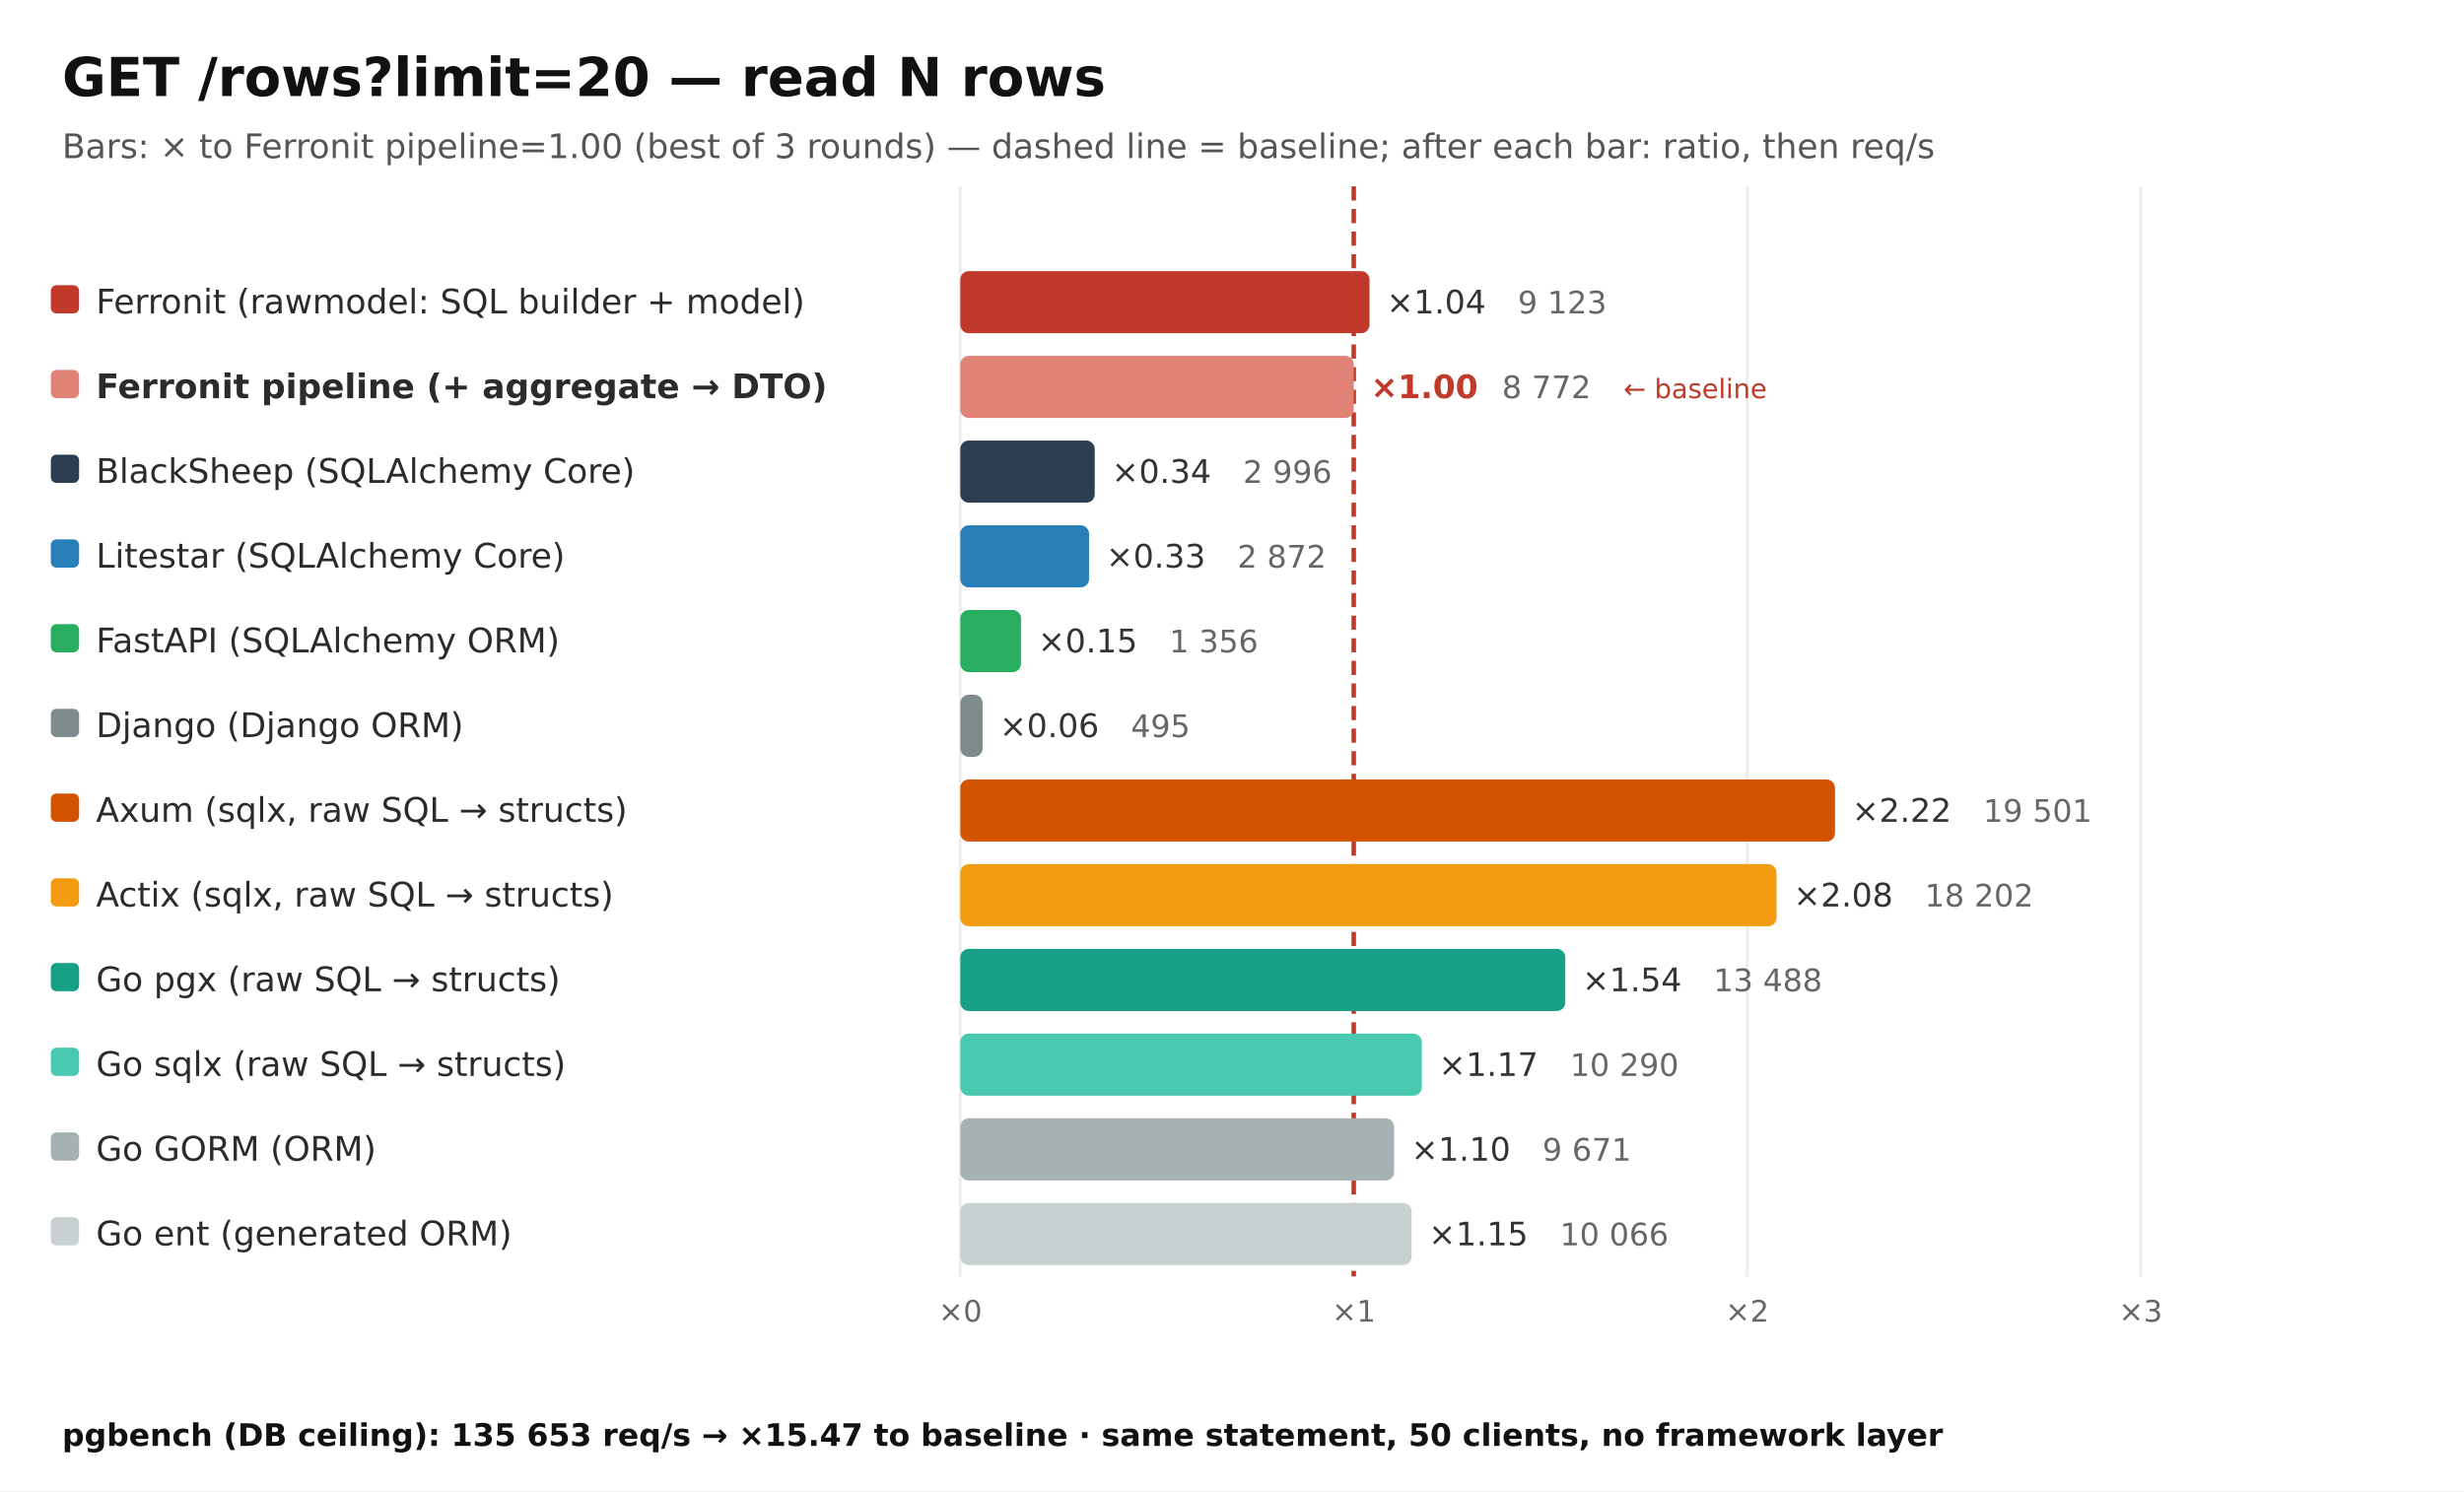
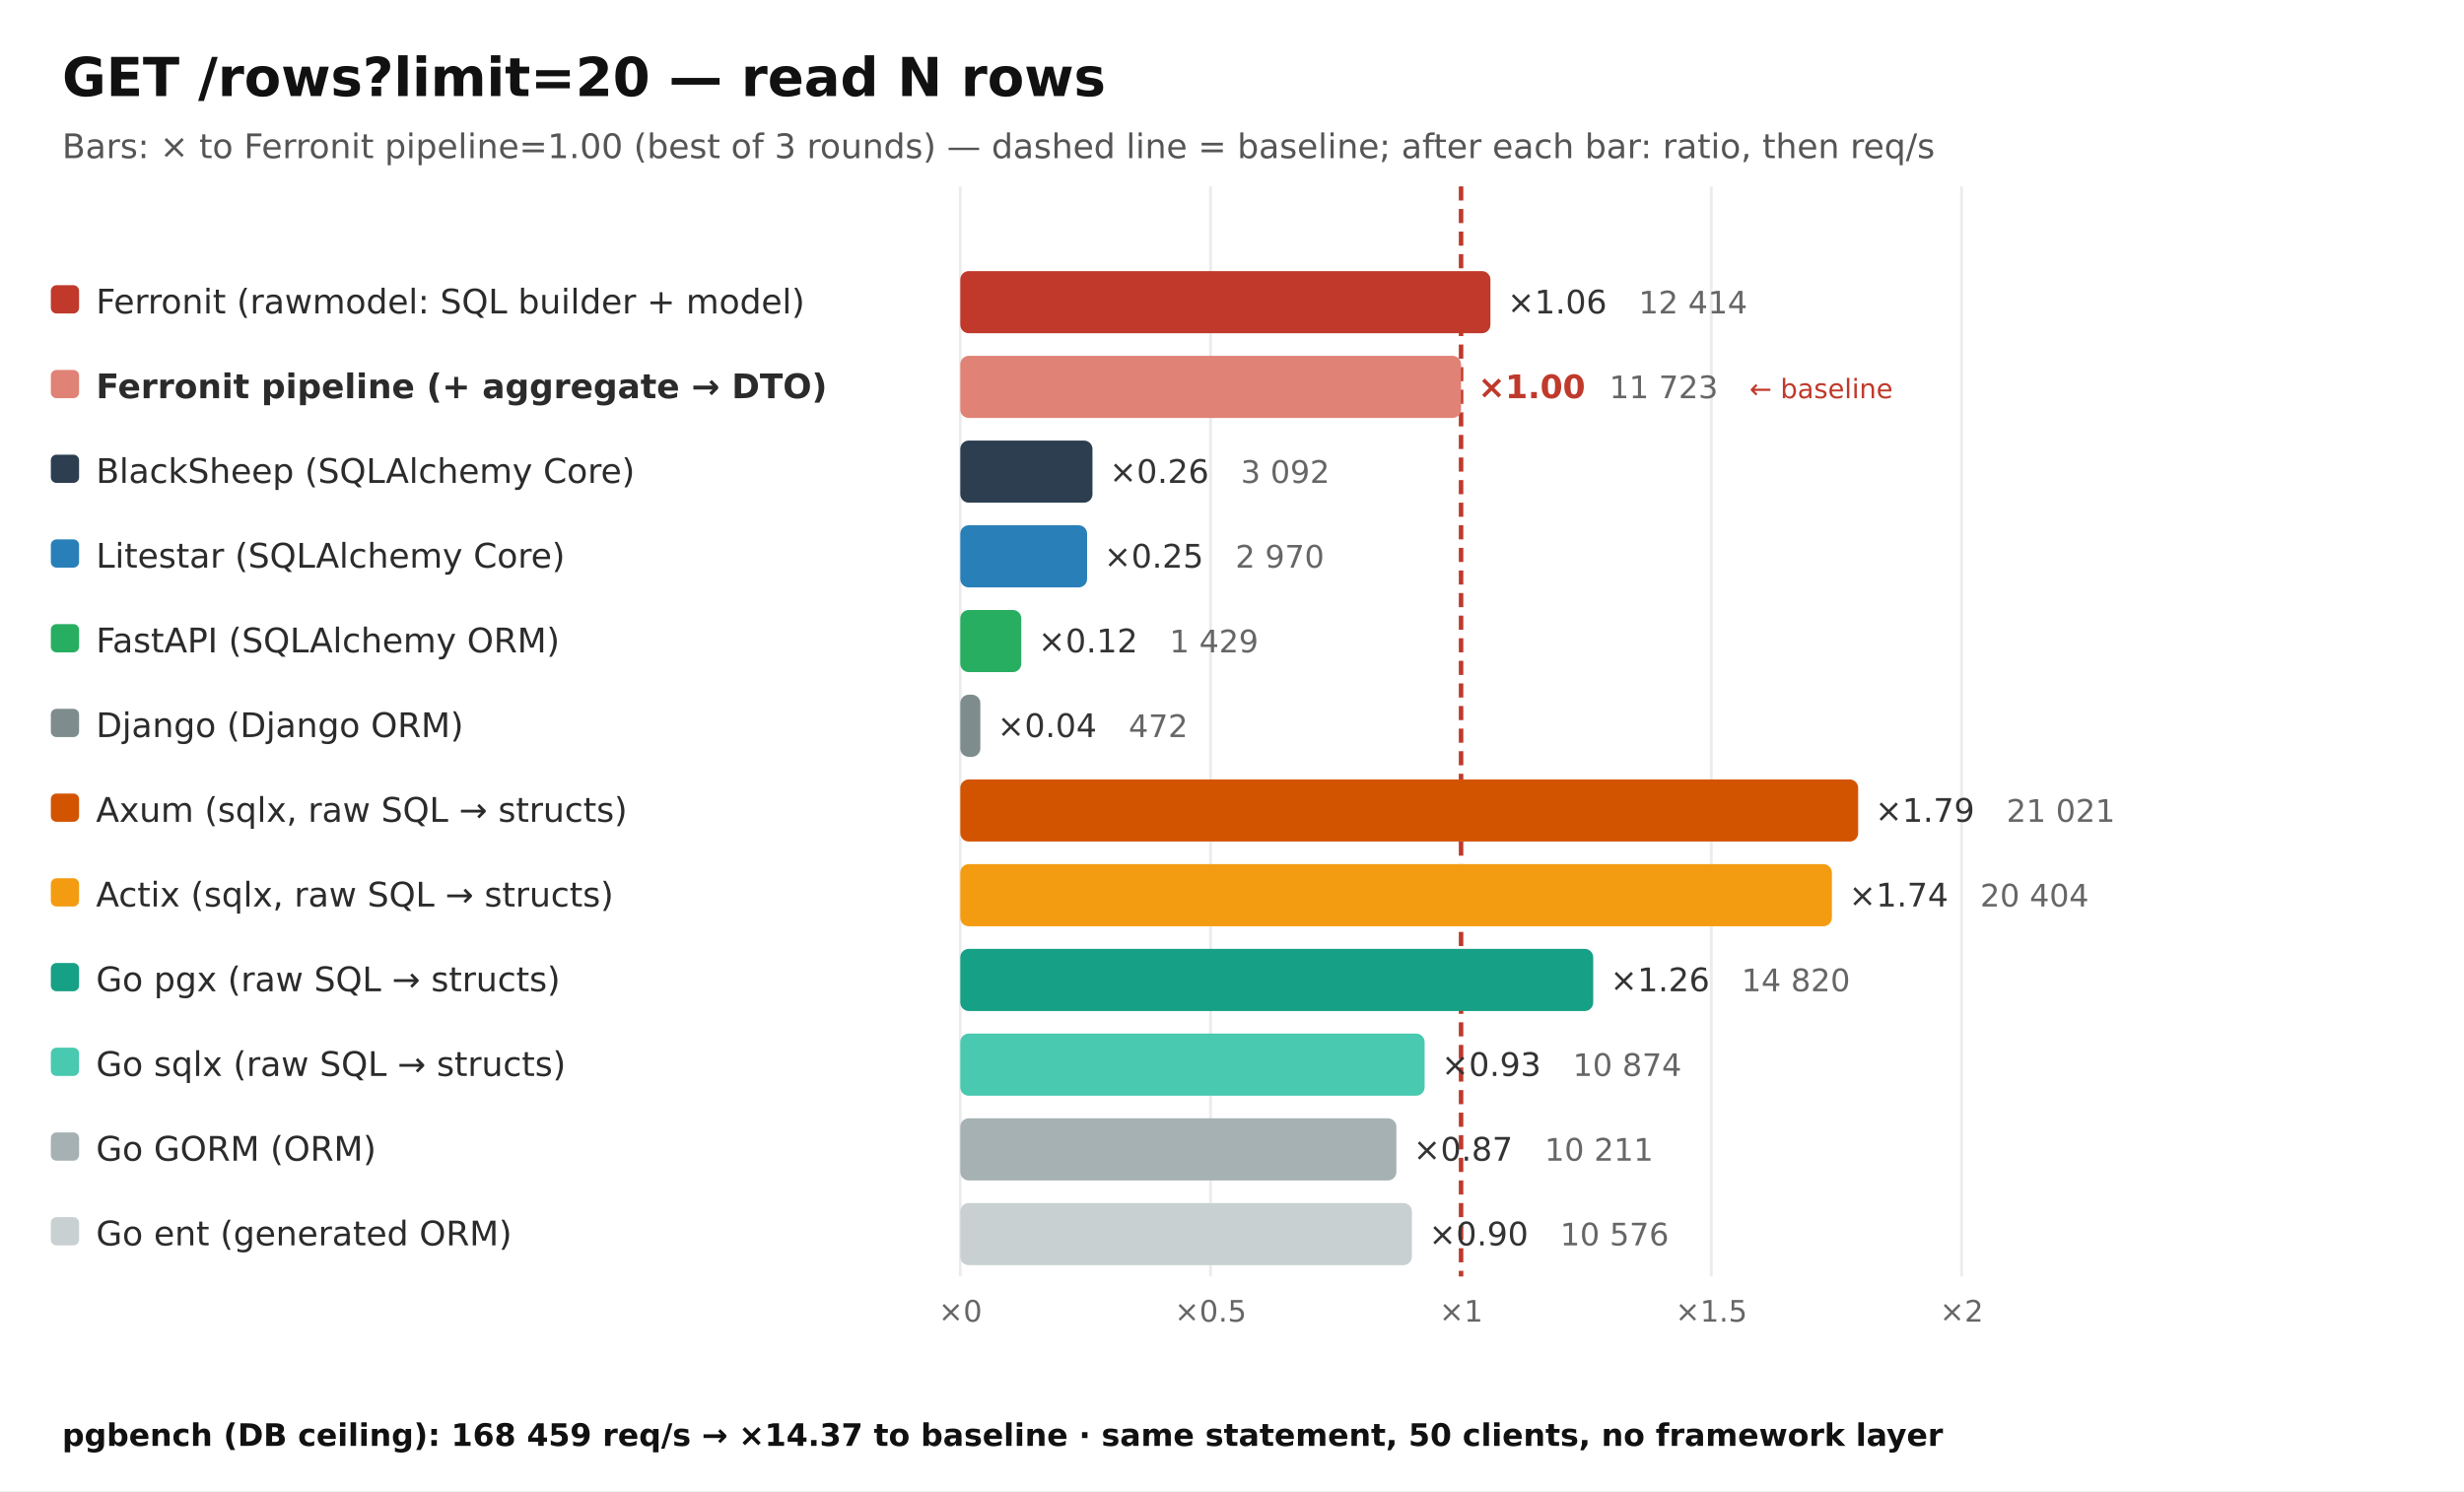
<svg xmlns="http://www.w3.org/2000/svg" width="872.4" height="528" viewBox="0 0 872.4 528" font-family="DejaVu Sans, Helvetica, Arial, sans-serif">
  <rect width="872.4" height="528" fill="#ffffff" />
  <text x="22" y="34" font-size="19" font-weight="700" fill="#111">GET /rows?limit=20 — read N rows</text>
  <text x="22" y="56" font-size="12" fill="#555">Bars: × to Ferronit pipeline=1.00 (best of 3 rounds) — dashed line = baseline; after each bar: ratio, then req/s</text>
  <line x1="340.0" y1="66" x2="340.0" y2="452" stroke="#ececec" stroke-width="1" />
  <text x="340.0" y="468" font-size="10.5" fill="#666" text-anchor="middle">×0</text>
-   <line x1="479.3" y1="66" x2="479.3" y2="452" stroke="#c0392b" stroke-width="1.6" stroke-dasharray="5 3" />
-   <text x="479.3" y="468" font-size="10.5" fill="#666" text-anchor="middle">×1</text>
-   <line x1="618.6" y1="66" x2="618.6" y2="452" stroke="#ececec" stroke-width="1" />
-   <text x="618.6" y="468" font-size="10.5" fill="#666" text-anchor="middle">×2</text>
-   <line x1="757.9" y1="66" x2="757.9" y2="452" stroke="#ececec" stroke-width="1" />
-   <text x="757.9" y="468" font-size="10.5" fill="#666" text-anchor="middle">×3</text>
+   <line x1="428.6" y1="66" x2="428.6" y2="452" stroke="#ececec" stroke-width="1" />
+   <text x="428.6" y="468" font-size="10.5" fill="#666" text-anchor="middle">×0.5</text>
+   <line x1="517.3" y1="66" x2="517.3" y2="452" stroke="#c0392b" stroke-width="1.6" stroke-dasharray="5 3" />
+   <text x="517.3" y="468" font-size="10.5" fill="#666" text-anchor="middle">×1</text>
+   <line x1="605.9" y1="66" x2="605.9" y2="452" stroke="#ececec" stroke-width="1" />
+   <text x="605.9" y="468" font-size="10.5" fill="#666" text-anchor="middle">×1.5</text>
+   <line x1="694.5" y1="66" x2="694.5" y2="452" stroke="#ececec" stroke-width="1" />
+   <text x="694.5" y="468" font-size="10.5" fill="#666" text-anchor="middle">×2</text>
  <rect x="18" y="101" width="10" height="10" rx="2" fill="#c0392b" />
  <text x="34" y="111" font-size="12" fill="#2b2b2b">Ferronit (rawmodel: SQL builder + model)</text>
-   <rect x="340" y="96" width="144.9" height="22" rx="3" fill="#c0392b" />
-   <text x="490.9" y="111" font-size="11.5" fill="#333">×1.04</text>
-   <text x="537.4" y="111" font-size="11" fill="#666">9 123</text>
+   <rect x="340" y="96" width="187.7" height="22" rx="3" fill="#c0392b" />
+   <text x="533.7" y="111" font-size="11.5" fill="#333">×1.06</text>
+   <text x="580.2" y="111" font-size="11" fill="#666">12 414</text>
  <rect x="18" y="131" width="10" height="10" rx="2" fill="#e08276" />
  <text x="34" y="141" font-size="12" fill="#2b2b2b" font-weight="700">Ferronit pipeline (+ aggregate → DTO)</text>
-   <rect x="340" y="126" width="139.3" height="22" rx="3" fill="#e08276" />
-   <text x="485.3" y="141" font-size="11.5" fill="#c0392b" font-weight="700">×1.00</text>
-   <text x="531.8" y="141" font-size="11" fill="#666">8 772</text>
-   <text x="574.8" y="141" font-size="9.5" fill="#c0392b">← baseline</text>
+   <rect x="340" y="126" width="177.3" height="22" rx="3" fill="#e08276" />
+   <text x="523.3" y="141" font-size="11.5" fill="#c0392b" font-weight="700">×1.00</text>
+   <text x="569.8" y="141" font-size="11" fill="#666">11 723</text>
+   <text x="619.4" y="141" font-size="9.5" fill="#c0392b">← baseline</text>
  <rect x="18" y="161" width="10" height="10" rx="2" fill="#2c3e50" />
  <text x="34" y="171" font-size="12" fill="#2b2b2b">BlackSheep (SQLAlchemy Core)</text>
-   <rect x="340" y="156" width="47.6" height="22" rx="3" fill="#2c3e50" />
-   <text x="393.6" y="171" font-size="11.5" fill="#333">×0.34</text>
-   <text x="440.1" y="171" font-size="11" fill="#666">2 996</text>
+   <rect x="340" y="156" width="46.8" height="22" rx="3" fill="#2c3e50" />
+   <text x="392.8" y="171" font-size="11.5" fill="#333">×0.26</text>
+   <text x="439.3" y="171" font-size="11" fill="#666">3 092</text>
  <rect x="18" y="191" width="10" height="10" rx="2" fill="#2980b9" />
  <text x="34" y="201" font-size="12" fill="#2b2b2b">Litestar (SQLAlchemy Core)</text>
-   <rect x="340" y="186" width="45.6" height="22" rx="3" fill="#2980b9" />
-   <text x="391.6" y="201" font-size="11.5" fill="#333">×0.33</text>
-   <text x="438.1" y="201" font-size="11" fill="#666">2 872</text>
+   <rect x="340" y="186" width="44.9" height="22" rx="3" fill="#2980b9" />
+   <text x="390.9" y="201" font-size="11.5" fill="#333">×0.25</text>
+   <text x="437.4" y="201" font-size="11" fill="#666">2 970</text>
  <rect x="18" y="221" width="10" height="10" rx="2" fill="#27ae60" />
  <text x="34" y="231" font-size="12" fill="#2b2b2b">FastAPI (SQLAlchemy ORM)</text>
-   <rect x="340" y="216" width="21.5" height="22" rx="3" fill="#27ae60" />
-   <text x="367.5" y="231" font-size="11.5" fill="#333">×0.15</text>
-   <text x="414.0" y="231" font-size="11" fill="#666">1 356</text>
+   <rect x="340" y="216" width="21.6" height="22" rx="3" fill="#27ae60" />
+   <text x="367.6" y="231" font-size="11.5" fill="#333">×0.12</text>
+   <text x="414.1" y="231" font-size="11" fill="#666">1 429</text>
  <rect x="18" y="251" width="10" height="10" rx="2" fill="#7f8c8d" />
  <text x="34" y="261" font-size="12" fill="#2b2b2b">Django (Django ORM)</text>
-   <rect x="340" y="246" width="7.9" height="22" rx="3" fill="#7f8c8d" />
-   <text x="353.9" y="261" font-size="11.5" fill="#333">×0.06</text>
-   <text x="400.4" y="261" font-size="11" fill="#666">495</text>
+   <rect x="340" y="246" width="7.1" height="22" rx="3" fill="#7f8c8d" />
+   <text x="353.1" y="261" font-size="11.5" fill="#333">×0.04</text>
+   <text x="399.6" y="261" font-size="11" fill="#666">472</text>
  <rect x="18" y="281" width="10" height="10" rx="2" fill="#d35400" />
  <text x="34" y="291" font-size="12" fill="#2b2b2b">Axum (sqlx, raw SQL → structs)</text>
-   <rect x="340" y="276" width="309.7" height="22" rx="3" fill="#d35400" />
-   <text x="655.7" y="291" font-size="11.5" fill="#333">×2.22</text>
-   <text x="702.2" y="291" font-size="11" fill="#666">19 501</text>
+   <rect x="340" y="276" width="317.9" height="22" rx="3" fill="#d35400" />
+   <text x="663.9" y="291" font-size="11.5" fill="#333">×1.79</text>
+   <text x="710.4" y="291" font-size="11" fill="#666">21 021</text>
  <rect x="18" y="311" width="10" height="10" rx="2" fill="#f39c12" />
  <text x="34" y="321" font-size="12" fill="#2b2b2b">Actix (sqlx, raw SQL → structs)</text>
-   <rect x="340" y="306" width="289.0" height="22" rx="3" fill="#f39c12" />
-   <text x="635.0" y="321" font-size="11.5" fill="#333">×2.08</text>
-   <text x="681.5" y="321" font-size="11" fill="#666">18 202</text>
+   <rect x="340" y="306" width="308.6" height="22" rx="3" fill="#f39c12" />
+   <text x="654.6" y="321" font-size="11.5" fill="#333">×1.74</text>
+   <text x="701.1" y="321" font-size="11" fill="#666">20 404</text>
  <rect x="18" y="341" width="10" height="10" rx="2" fill="#16a085" />
  <text x="34" y="351" font-size="12" fill="#2b2b2b">Go pgx (raw SQL → structs)</text>
-   <rect x="340" y="336" width="214.2" height="22" rx="3" fill="#16a085" />
-   <text x="560.2" y="351" font-size="11.5" fill="#333">×1.54</text>
-   <text x="606.7" y="351" font-size="11" fill="#666">13 488</text>
+   <rect x="340" y="336" width="224.1" height="22" rx="3" fill="#16a085" />
+   <text x="570.1" y="351" font-size="11.5" fill="#333">×1.26</text>
+   <text x="616.6" y="351" font-size="11" fill="#666">14 820</text>
  <rect x="18" y="371" width="10" height="10" rx="2" fill="#48c9b0" />
  <text x="34" y="381" font-size="12" fill="#2b2b2b">Go sqlx (raw SQL → structs)</text>
-   <rect x="340" y="366" width="163.4" height="22" rx="3" fill="#48c9b0" />
-   <text x="509.4" y="381" font-size="11.5" fill="#333">×1.17</text>
-   <text x="555.9" y="381" font-size="11" fill="#666">10 290</text>
+   <rect x="340" y="366" width="164.4" height="22" rx="3" fill="#48c9b0" />
+   <text x="510.4" y="381" font-size="11.5" fill="#333">×0.93</text>
+   <text x="556.9" y="381" font-size="11" fill="#666">10 874</text>
  <rect x="18" y="401" width="10" height="10" rx="2" fill="#a6b1b3" />
  <text x="34" y="411" font-size="12" fill="#2b2b2b">Go GORM (ORM)</text>
-   <rect x="340" y="396" width="153.6" height="22" rx="3" fill="#a6b1b3" />
-   <text x="499.6" y="411" font-size="11.5" fill="#333">×1.10</text>
-   <text x="546.1" y="411" font-size="11" fill="#666">9 671</text>
+   <rect x="340" y="396" width="154.4" height="22" rx="3" fill="#a6b1b3" />
+   <text x="500.4" y="411" font-size="11.5" fill="#333">×0.87</text>
+   <text x="546.9" y="411" font-size="11" fill="#666">10 211</text>
  <rect x="18" y="431" width="10" height="10" rx="2" fill="#c8d0d2" />
  <text x="34" y="441" font-size="12" fill="#2b2b2b">Go ent (generated ORM)</text>
-   <rect x="340" y="426" width="159.8" height="22" rx="3" fill="#c8d0d2" />
-   <text x="505.8" y="441" font-size="11.5" fill="#333">×1.15</text>
-   <text x="552.3" y="441" font-size="11" fill="#666">10 066</text>
-   <text x="22" y="512" font-size="11" fill="#111" font-weight="600">pgbench (DB ceiling): 135 653 req/s → ×15.47 to baseline · same statement, 50 clients, no framework layer</text>
+   <rect x="340" y="426" width="159.9" height="22" rx="3" fill="#c8d0d2" />
+   <text x="505.9" y="441" font-size="11.5" fill="#333">×0.90</text>
+   <text x="552.4" y="441" font-size="11" fill="#666">10 576</text>
+   <text x="22" y="512" font-size="11" fill="#111" font-weight="600">pgbench (DB ceiling): 168 459 req/s → ×14.37 to baseline · same statement, 50 clients, no framework layer</text>
</svg>
